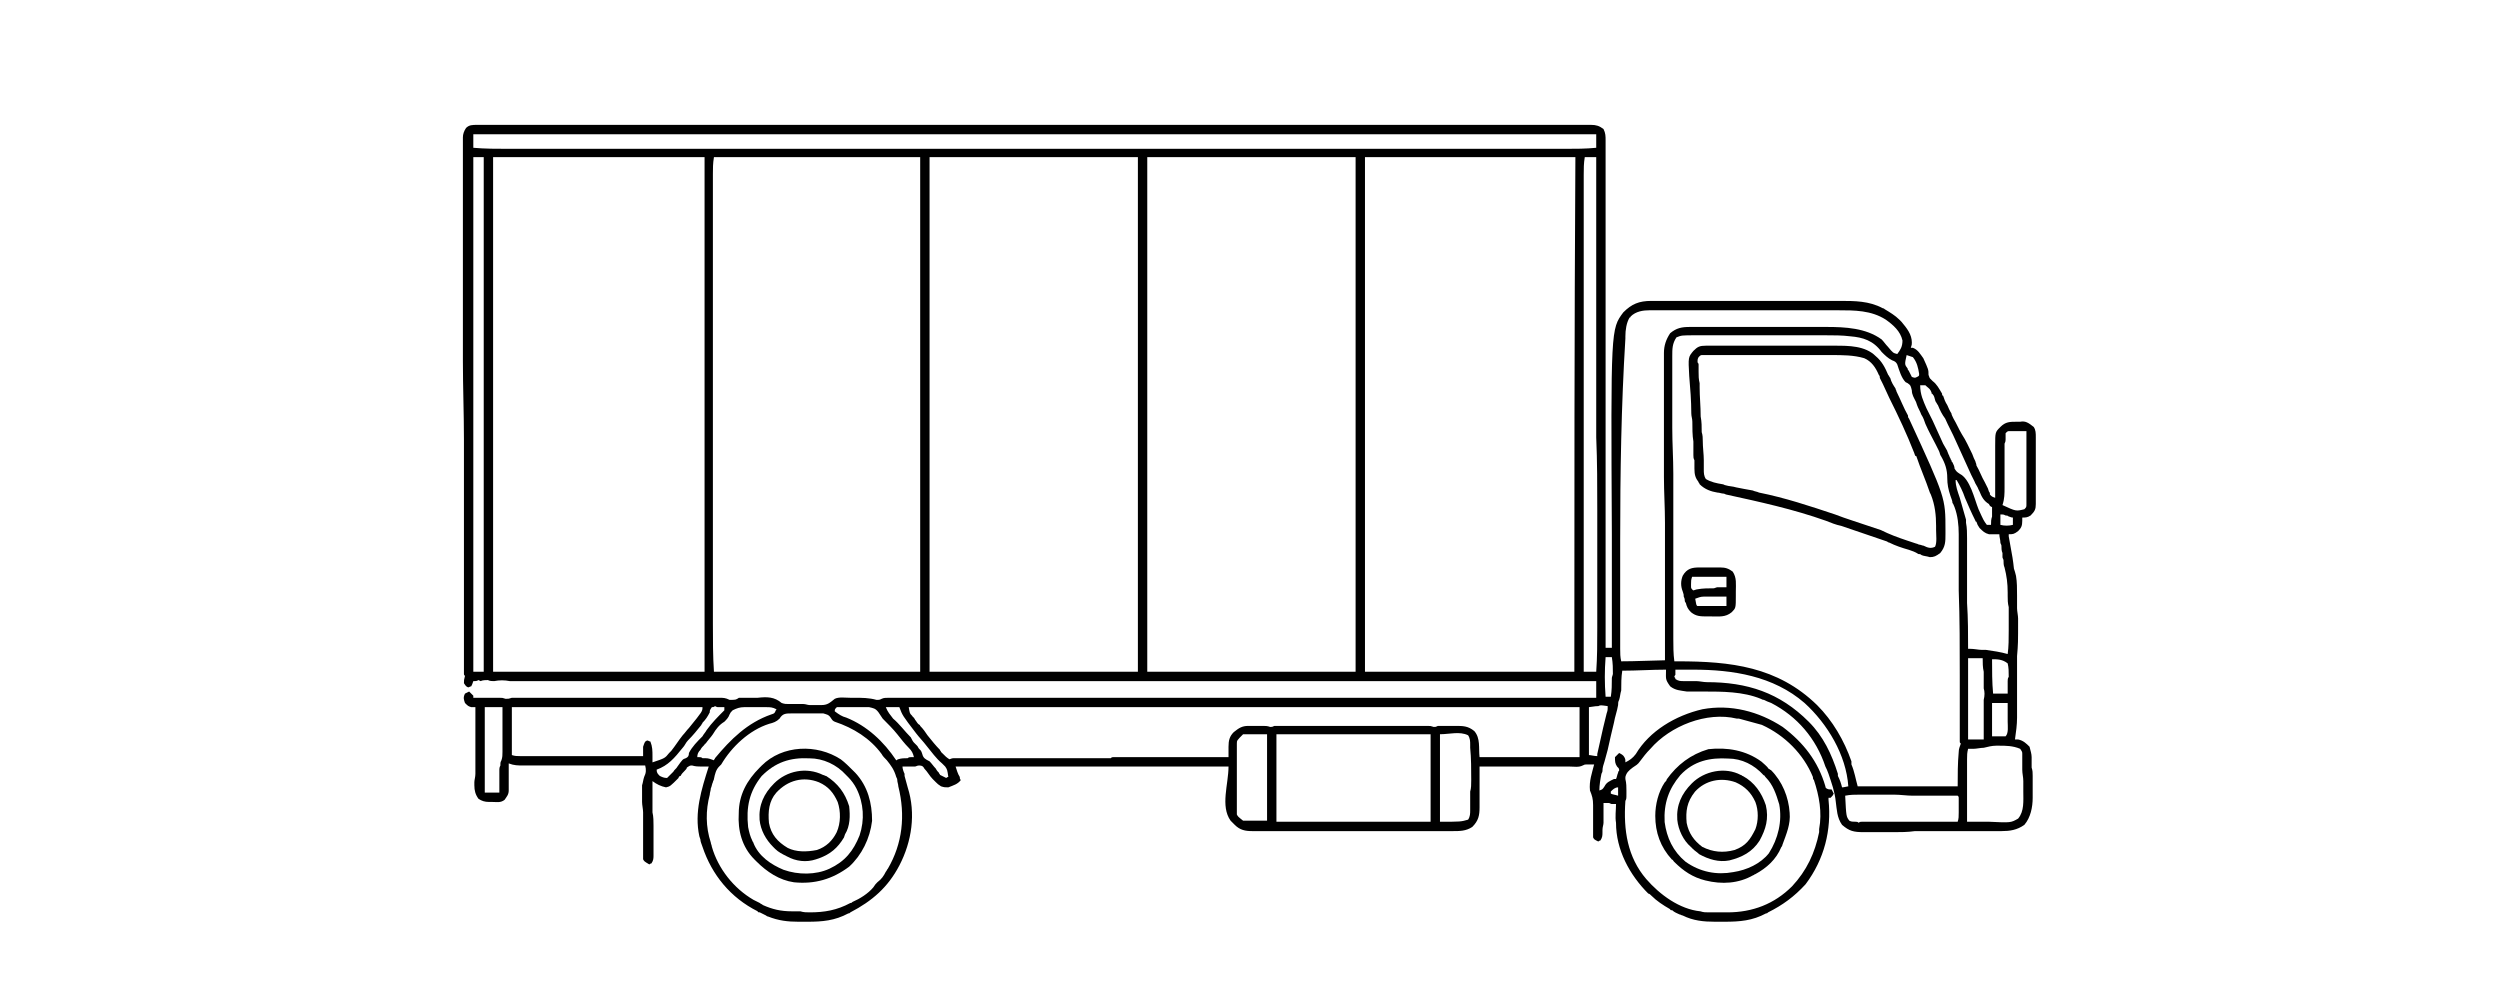
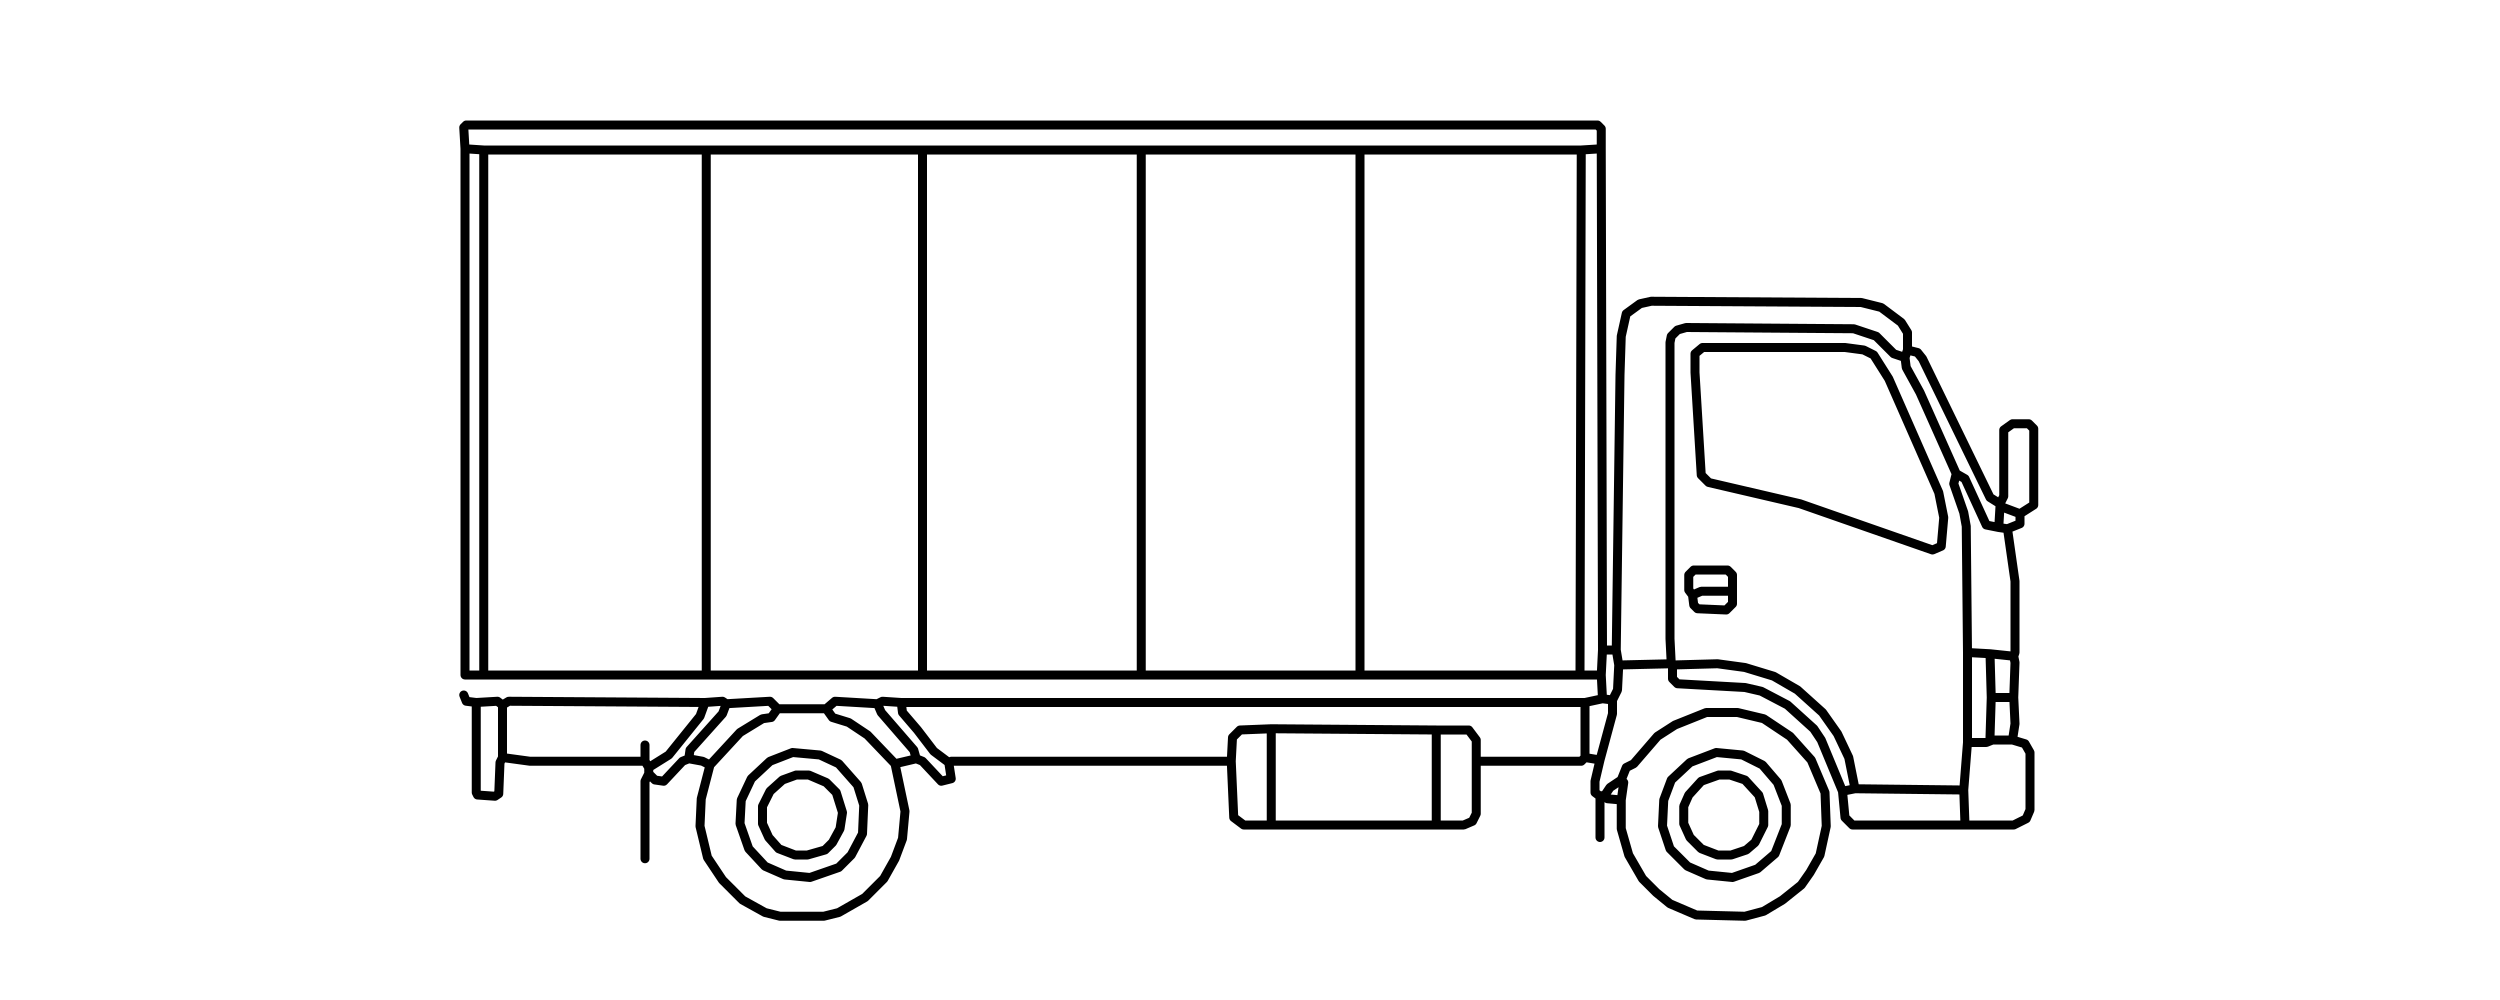
<svg xmlns="http://www.w3.org/2000/svg" viewBox="0 0 200 80">
-   <g fill="#000" stroke="none" fill-rule="evenodd" transform="translate(33.10 6.00) scale(0.083333)">
-     <path d="M0 0 C1 -0 2 -0 2 -0 C5 -0 7 -0 10 -0 C12 -0 14 -0 15 -0 C21 -0 26 -0 31 -0 C36 -0 42 -0 47 -0 C59 -0 70 -0 81 -0 C93 -0 106 -0 118 -0 C151 -0 183 -0 216 -0 C226 -0 237 -0 248 -0 C248 -0 249 -0 250 -0 C253 -0 256 -0 259 -0 C310 -0 362 -0 413 -0 C418 -0 422 -0 426 -0 C426 -0 427 -0 428 -0 C436 -0 444 -0 452 -0 C454 -0 456 -0 457 -0 C510 -0 562 -0 615 -0 C652 -0 690 -0 728 -0 C728 -0 729 -0 730 -0 C747 -0 764 -0 781 -0 C788 -0 795 -0 801 -0 C802 -0 802 -0 804 -0 C828 -0 852 -0 876 -0 C900 -0 925 -0 949 -0 C964 -0 979 -0 994 -0 C1004 -0 1013 -0 1023 -0 C1029 -0 1034 -0 1040 -0 C1044 -0 1049 -0 1054 -0 C1056 -0 1058 -0 1060 -0 C1062 -0 1065 -0 1067 -0 C1068 -0 1069 -0 1069 -0 C1074 -0 1077 1 1081 4 C1083 8 1083 11 1083 15 C1083 16 1083 17 1083 18 C1083 21 1083 23 1083 26 C1083 28 1083 30 1083 32 C1083 38 1083 44 1083 49 C1083 55 1083 61 1083 68 C1083 78 1083 89 1083 99 C1083 110 1083 121 1083 132 C1083 133 1083 134 1083 134 C1083 138 1083 141 1083 145 C1083 169 1083 194 1083 219 C1083 243 1083 267 1083 291 C1083 291 1083 291 1083 293 C1083 300 1083 308 1083 315 C1083 330 1083 346 1083 361 C1083 361 1083 362 1083 363 C1083 409 1083 456 1083 502 C1085 502 1087 502 1089 502 C1089 501 1089 500 1089 499 C1089 475 1089 451 1089 428 C1089 416 1089 404 1089 393 C1088 196 1088 196 1100 180 C1108 172 1115 169 1127 169 C1128 169 1129 169 1130 169 C1132 169 1135 169 1138 169 C1140 169 1142 169 1144 169 C1150 169 1155 169 1161 169 C1164 169 1167 169 1171 169 C1182 169 1192 169 1203 169 C1215 169 1228 169 1240 169 C1250 169 1259 169 1269 169 C1275 169 1280 169 1286 169 C1291 169 1297 169 1302 169 C1304 169 1306 169 1308 169 C1322 169 1336 169 1349 176 C1350 176 1351 177 1351 177 C1356 180 1361 183 1365 187 C1366 188 1366 188 1367 189 C1372 195 1377 201 1377 209 C1377 211 1377 211 1376 214 C1377 214 1377 214 1378 214 C1383 216 1385 220 1388 224 C1393 235 1393 235 1393 240 C1394 243 1394 243 1395 244 C1396 245 1396 245 1397 246 C1401 249 1403 253 1406 258 C1406 259 1406 260 1407 260 C1408 263 1409 266 1411 269 C1412 271 1413 274 1415 277 C1415 278 1416 280 1417 282 C1420 287 1422 292 1425 297 C1429 303 1432 310 1435 316 C1436 319 1437 321 1438 323 C1438 324 1439 325 1439 327 C1442 332 1444 338 1447 343 C1448 345 1449 347 1450 349 C1450 349 1450 349 1451 352 C1452 353 1452 354 1452 355 C1454 357 1454 357 1457 358 C1457 358 1457 358 1457 356 C1457 349 1457 341 1457 334 C1457 330 1457 327 1457 323 C1457 319 1457 316 1457 312 C1457 311 1457 310 1457 308 C1457 295 1457 295 1462 290 C1467 285 1471 285 1478 285 C1478 285 1478 285 1481 285 C1486 284 1489 286 1494 290 C1496 293 1496 296 1496 300 C1496 301 1496 302 1496 302 C1496 305 1496 307 1496 310 C1496 310 1496 310 1496 312 C1496 317 1496 321 1496 325 C1496 330 1496 334 1496 339 C1496 342 1496 346 1496 349 C1496 351 1496 353 1496 354 C1496 357 1496 359 1496 362 C1496 362 1496 362 1496 364 C1496 369 1495 371 1491 375 C1488 377 1486 377 1483 377 C1483 378 1483 378 1483 380 C1483 385 1482 387 1479 390 C1475 393 1474 393 1470 393 C1470 393 1470 393 1470 395 C1474 417 1474 417 1475 426 C1476 429 1476 429 1477 433 C1478 439 1478 445 1478 452 C1478 452 1478 452 1478 456 C1478 458 1478 461 1478 464 C1478 467 1479 471 1479 474 C1479 498 1479 498 1478 510 C1478 517 1478 525 1478 532 C1478 533 1478 533 1478 534 C1478 540 1478 547 1478 553 C1478 556 1478 558 1478 561 C1478 564 1478 566 1478 569 C1478 576 1477 583 1476 590 C1476 590 1476 590 1479 590 C1484 591 1487 594 1490 597 C1491 601 1492 604 1492 607 C1492 608 1492 608 1492 610 C1492 612 1492 613 1492 614 C1492 615 1492 616 1492 617 C1493 620 1493 622 1493 625 C1493 628 1493 632 1493 636 C1493 638 1493 640 1493 643 C1493 644 1493 645 1493 646 C1493 655 1491 665 1485 672 C1478 677 1471 678 1463 678 C1461 678 1460 678 1459 678 C1457 678 1456 678 1455 678 C1453 678 1452 678 1450 678 C1445 678 1441 678 1436 678 C1434 678 1432 678 1431 678 C1423 678 1415 678 1407 678 C1398 678 1389 678 1380 678 C1373 679 1366 679 1360 679 C1355 679 1351 679 1347 679 C1343 679 1339 679 1335 679 C1334 679 1333 679 1331 679 C1321 679 1317 678 1310 672 C1305 665 1305 657 1304 650 C1303 640 1300 632 1297 623 C1296 620 1295 618 1294 616 C1285 589 1267 568 1242 555 C1239 554 1237 553 1235 552 C1234 552 1234 552 1232 551 C1215 544 1195 544 1177 544 C1174 544 1170 544 1167 544 C1165 544 1163 544 1161 544 C1155 543 1150 543 1145 539 C1140 532 1141 532 1141 523 C1127 523 1113 524 1099 524 C1098 530 1098 537 1098 543 C1097 546 1097 549 1096 552 C1095 554 1095 555 1095 557 C1094 563 1092 568 1091 574 C1089 582 1087 591 1085 600 C1084 604 1083 607 1082 611 C1081 614 1080 617 1080 620 C1080 621 1080 621 1079 623 C1078 628 1077 634 1077 639 C1080 638 1080 638 1082 635 C1084 631 1087 630 1091 628 C1091 628 1092 628 1093 628 C1094 626 1094 624 1095 622 C1095 621 1095 621 1096 620 C1096 618 1096 618 1094 616 C1092 613 1092 611 1092 607 C1094 605 1094 605 1096 603 C1098 604 1100 605 1101 607 C1102 609 1102 609 1102 612 C1106 610 1109 608 1112 604 C1125 582 1150 567 1176 561 C1203 556 1230 563 1253 578 C1273 593 1287 611 1294 635 C1294 636 1294 636 1295 637 C1297 638 1297 638 1300 638 C1301 640 1301 640 1302 642 C1301 644 1301 644 1299 646 C1298 646 1298 646 1297 646 C1297 647 1297 647 1297 648 C1300 677 1293 705 1275 729 C1264 741 1253 749 1239 756 C1238 757 1238 757 1237 757 C1224 764 1212 765 1197 765 C1194 765 1191 765 1188 765 C1177 765 1167 764 1157 759 C1156 759 1155 758 1154 758 C1152 757 1149 756 1147 754 C1146 754 1145 754 1145 753 C1138 749 1132 745 1127 740 C1126 739 1125 738 1124 738 C1106 720 1093 696 1093 670 C1092 664 1093 658 1093 652 C1091 652 1090 652 1089 652 C1088 652 1087 651 1086 651 C1084 651 1084 651 1081 651 C1081 652 1081 653 1081 654 C1081 658 1081 661 1081 665 C1081 667 1081 668 1081 670 C1081 672 1080 674 1080 677 C1080 677 1080 678 1080 679 C1080 682 1080 684 1078 687 C1077 687 1076 688 1076 688 C1072 686 1072 686 1071 684 C1071 681 1071 679 1071 676 C1071 674 1071 672 1071 671 C1071 668 1071 665 1071 663 C1071 660 1071 658 1071 655 C1071 655 1071 655 1071 653 C1071 647 1070 644 1068 639 C1067 630 1070 622 1072 614 C1070 614 1069 614 1068 614 C1067 614 1067 614 1065 614 C1063 614 1063 614 1061 615 C1057 617 1053 616 1048 616 C1048 616 1047 616 1046 616 C1043 616 1039 616 1036 616 C1034 616 1032 616 1030 616 C1024 616 1019 616 1013 616 C1007 616 1001 616 996 616 C984 616 973 616 962 616 C962 617 962 617 962 618 C962 624 962 630 962 636 C962 638 962 640 962 642 C962 646 962 649 962 652 C962 653 962 654 962 655 C962 663 961 668 955 674 C949 678 943 678 936 678 C936 678 935 678 934 678 C932 678 929 678 927 678 C925 678 924 678 922 678 C917 678 913 678 908 678 C903 678 898 678 893 678 C885 678 877 678 869 678 C859 678 850 678 841 678 C831 678 820 678 810 678 C808 678 805 678 802 678 C785 678 767 678 750 678 C748 678 746 678 744 678 C737 678 732 677 727 672 C726 671 726 671 725 670 C724 669 724 669 723 668 C713 654 721 633 721 616 C634 616 548 616 459 616 C460 619 461 623 463 626 C463 627 463 628 464 629 C461 633 457 634 452 636 C449 636 448 636 445 635 C442 633 442 633 440 631 C439 630 438 629 437 628 C434 625 432 621 429 618 C428 616 427 615 424 615 C422 615 421 616 420 616 C418 616 416 616 414 616 C412 616 411 616 410 616 C410 616 410 616 408 616 C408 618 409 621 410 623 C410 624 410 624 410 625 C411 629 412 632 413 636 C421 661 417 688 405 711 C394 732 379 745 358 756 C357 757 357 757 356 757 C343 764 331 765 317 765 C314 765 311 765 308 765 C298 765 289 764 279 760 C278 760 277 759 277 759 C275 758 273 757 271 756 C270 756 269 756 269 755 C243 742 225 720 216 693 C215 690 214 688 214 686 C214 686 214 686 213 683 C208 660 215 638 222 616 C221 616 220 616 219 616 C210 616 210 616 206 615 C204 615 204 615 201 617 C201 618 200 619 199 620 C197 622 196 623 195 625 C194 625 193 626 193 627 C185 635 185 635 181 636 C176 635 172 633 168 630 C168 631 168 632 168 633 C168 642 168 651 168 660 C169 664 169 669 169 673 C169 678 169 682 169 687 C169 688 169 690 169 692 C169 694 169 696 169 699 C169 699 169 700 169 701 C169 704 169 706 167 709 C166 709 165 710 165 710 C160 707 160 707 159 705 C159 703 159 700 159 698 C159 697 159 697 159 696 C159 694 159 691 159 689 C159 687 159 685 159 684 C159 680 159 677 159 673 C159 669 159 664 159 660 C159 657 158 653 158 650 C158 648 158 646 158 645 C158 642 158 640 158 638 C158 637 158 637 158 634 C159 631 159 629 160 626 C162 622 162 619 161 615 C160 615 160 615 159 615 C143 615 128 615 112 615 C105 615 97 615 90 615 C83 615 77 615 70 615 C67 615 63 615 60 615 C56 615 52 615 48 615 C47 615 46 615 44 615 C39 615 35 615 30 613 C30 614 30 615 30 616 C30 619 30 622 30 625 C30 627 30 628 30 629 C30 631 30 633 30 635 C30 636 30 638 30 639 C30 643 28 645 26 648 C22 651 19 650 14 650 C13 650 12 650 11 650 C7 650 4 649 1 647 C-2 643 -3 639 -3 634 C-3 633 -3 632 -3 631 C-3 629 -2 626 -2 623 C-2 622 -2 620 -2 618 C-2 613 -2 608 -2 603 C-2 598 -2 593 -2 588 C-2 579 -2 569 -2 559 C-3 559 -4 559 -6 559 C-9 558 -9 558 -12 555 C-13 552 -14 550 -12 546 C-10 545 -10 545 -8 544 C-7 545 -5 547 -4 548 C-4 549 -4 549 -4 550 C-3 550 -3 550 -2 550 C2 550 6 550 9 550 C11 550 12 550 13 550 C15 550 16 550 17 550 C18 550 19 550 21 550 C24 550 24 550 27 551 C30 551 30 551 33 550 C36 550 38 550 41 550 C42 550 43 550 43 550 C46 550 49 550 52 550 C54 550 56 550 58 550 C63 550 69 550 74 550 C79 550 84 550 88 550 C99 550 110 550 120 550 C132 550 143 550 154 550 C163 550 173 550 182 550 C188 550 194 550 200 550 C205 550 210 550 216 550 C218 550 220 550 222 550 C224 550 227 550 230 550 C230 550 231 550 232 550 C236 550 238 550 242 552 C248 552 248 552 251 550 C255 550 260 550 265 550 C266 550 268 550 269 550 C278 549 285 549 292 555 C295 556 296 556 299 556 C300 556 301 556 301 556 C305 556 309 556 313 556 C315 556 317 557 319 557 C321 557 324 557 327 557 C328 557 329 557 330 557 C336 557 338 555 343 551 C347 549 353 550 358 550 C359 550 361 550 362 550 C369 550 376 550 383 552 C386 552 386 552 388 551 C390 550 392 550 395 550 C395 550 395 550 398 550 C399 550 400 550 401 550 C402 550 402 550 405 550 C408 550 411 550 414 550 C418 550 421 550 425 550 C431 550 437 550 443 550 C452 550 462 550 471 550 C486 550 502 550 517 550 C532 550 547 550 563 550 C564 550 565 550 566 550 C570 550 575 550 580 550 C614 550 648 550 682 550 C716 550 749 550 782 550 C783 550 784 550 785 550 C795 550 805 550 816 550 C837 550 857 550 878 550 C879 550 880 550 881 550 C945 550 1010 550 1074 550 C1074 545 1074 540 1074 534 C900 534 900 534 766 534 C764 534 763 534 761 534 C729 534 697 534 664 534 C648 534 632 534 616 534 C613 534 611 534 608 534 C571 534 533 534 496 534 C495 534 494 534 493 534 C480 534 467 534 454 534 C417 534 379 534 341 534 C341 534 341 534 339 534 C322 534 305 534 288 534 C281 534 275 534 268 534 C267 534 267 534 266 534 C242 534 217 534 193 534 C169 534 145 534 121 534 C106 534 91 534 76 534 C66 534 57 534 47 534 C41 534 36 534 31 534 C26 533 21 533 16 534 C14 534 12 534 10 533 C8 533 5 533 3 534 C3 534 3 534 1 533 C-1 534 -1 534 -4 534 C-5 537 -5 537 -6 539 C-7 539 -8 540 -9 540 C-11 539 -11 539 -13 536 C-13 533 -13 533 -12 529 C-13 528 -13 528 -13 527 C-13 524 -13 522 -13 519 C-13 518 -13 517 -13 516 C-13 513 -13 510 -13 507 C-13 505 -13 503 -13 501 C-13 495 -13 489 -13 483 C-13 477 -13 470 -13 464 C-13 449 -13 434 -13 420 C-13 412 -13 405 -13 398 C-13 373 -13 348 -13 323 C-13 322 -13 320 -13 319 C-13 318 -13 317 -13 316 C-13 312 -13 309 -13 305 C-13 304 -13 303 -13 302 C-13 277 -14 252 -14 227 C-14 200 -14 173 -14 147 C-14 144 -14 141 -14 138 C-14 137 -14 136 -14 136 C-14 124 -14 113 -14 101 C-14 89 -14 78 -14 66 C-14 60 -14 53 -14 47 C-14 41 -14 35 -14 30 C-14 28 -14 25 -14 23 C-14 21 -14 18 -14 15 C-14 14 -14 13 -14 12 C-14 9 -13 6 -11 3 C-8 -0 -5 -0 0 0 Z M-4 9 C-4 13 -4 18 -4 22 C7 23 19 23 30 23 C32 23 34 23 36 23 C40 23 45 23 50 23 C56 23 61 23 66 23 C76 23 85 23 95 23 C109 23 123 23 137 23 C160 23 184 23 207 23 C208 23 208 23 209 23 C210 23 211 23 212 23 C233 23 255 23 277 23 C279 23 280 23 281 23 C287 23 293 23 299 23 C316 23 332 23 348 23 C349 23 349 23 351 23 C375 23 398 23 422 23 C423 23 424 23 425 23 C437 23 450 23 462 23 C512 23 562 23 612 23 C624 23 637 23 650 23 C650 23 651 23 652 23 C676 23 700 23 723 23 C724 23 725 23 726 23 C742 23 759 23 775 23 C781 23 787 23 793 23 C794 23 796 23 797 23 C819 23 841 23 863 23 C863 23 864 23 865 23 C865 23 865 23 867 23 C891 23 915 23 939 23 C953 23 967 23 981 23 C990 23 1000 23 1009 23 C1014 23 1019 23 1025 23 C1029 23 1034 23 1039 23 C1041 23 1043 23 1044 23 C1054 23 1064 23 1074 22 C1074 18 1074 14 1074 9 C718 9 362 9 -4 9 Z M-4 31 C-4 194 -4 357 -4 525 C-1 525 2 525 6 525 C6 362 6 199 6 31 C3 31 -1 31 -4 31 Z M15 31 C15 194 15 357 15 525 C82 525 149 525 218 525 C218 362 218 199 218 31 C151 31 84 31 15 31 Z M227 31 C226 37 226 42 226 47 C226 48 226 49 226 50 C226 52 226 55 226 57 C226 59 226 61 226 63 C226 68 226 73 226 78 C226 84 226 89 226 95 C226 106 226 117 226 128 C226 137 226 145 226 154 C226 156 226 157 226 158 C226 161 226 163 226 166 C226 189 226 213 226 236 C226 257 226 278 226 300 C226 324 226 348 226 372 C226 374 226 377 226 379 C226 381 226 382 226 383 C226 392 226 401 226 410 C226 420 226 431 226 442 C226 447 226 453 226 458 C226 464 226 469 226 474 C226 475 226 477 226 479 C226 494 226 510 227 525 C292 525 358 525 425 525 C425 362 425 199 425 31 C359 31 294 31 227 31 Z M434 31 C434 194 434 357 434 525 C500 525 566 525 634 525 C634 362 634 199 634 31 C568 31 502 31 434 31 Z M643 31 C643 194 643 357 643 525 C709 525 775 525 843 525 C843 362 843 199 843 31 C777 31 711 31 643 31 Z M852 31 C852 194 852 357 852 525 C918 525 984 525 1053 525 C1053 362 1053 199 1054 31 C987 31 921 31 852 31 Z M1063 31 C1062 37 1062 42 1062 48 C1062 49 1062 49 1062 50 C1062 53 1062 56 1062 59 C1062 61 1062 63 1062 65 C1062 70 1062 76 1062 81 C1062 87 1062 93 1062 99 C1062 109 1062 120 1062 130 C1062 141 1062 152 1062 162 C1062 163 1062 164 1062 164 C1062 168 1062 171 1062 175 C1062 199 1062 223 1062 247 C1062 271 1062 294 1062 318 C1062 319 1062 319 1062 320 C1062 327 1062 335 1062 342 C1062 357 1062 372 1062 386 C1062 387 1062 388 1062 389 C1062 434 1062 480 1062 525 C1066 525 1070 525 1074 525 C1075 511 1075 497 1075 483 C1075 481 1075 479 1075 477 C1075 471 1075 466 1075 461 C1075 455 1075 449 1075 443 C1075 433 1075 423 1075 413 C1075 399 1075 385 1075 370 C1075 347 1075 323 1074 300 C1074 277 1074 254 1074 232 C1074 231 1074 230 1074 229 C1074 222 1074 215 1074 208 C1074 194 1074 180 1074 165 C1074 164 1074 163 1074 161 C1074 118 1074 74 1074 31 C1070 31 1067 31 1063 31 Z M1107 184 C1107 184 1107 185 1106 185 C1103 190 1102 197 1102 203 C1102 203 1102 203 1102 205 C1098 270 1097 334 1097 399 C1097 409 1097 418 1097 428 C1097 438 1097 449 1097 459 C1097 463 1097 468 1097 472 C1097 477 1097 483 1097 488 C1097 490 1097 491 1097 493 C1097 496 1097 498 1097 501 C1097 502 1097 502 1097 503 C1097 507 1097 511 1098 515 C1105 515 1105 515 1140 514 C1140 512 1140 512 1140 503 C1140 468 1140 433 1140 398 C1140 394 1140 389 1140 385 C1140 384 1140 383 1140 382 C1140 367 1139 353 1139 338 C1139 323 1139 308 1139 293 C1139 284 1139 274 1139 265 C1139 259 1139 252 1139 246 C1139 242 1139 239 1139 235 C1139 231 1139 227 1139 223 C1139 222 1139 221 1139 219 C1139 212 1141 206 1145 200 C1151 195 1156 194 1164 194 C1165 194 1167 194 1168 194 C1169 194 1171 194 1172 194 C1174 194 1175 194 1176 194 C1180 194 1184 194 1188 194 C1191 194 1193 194 1196 194 C1205 194 1213 194 1222 194 C1230 194 1238 194 1246 194 C1253 194 1260 194 1267 194 C1271 194 1275 194 1279 194 C1283 194 1287 194 1291 194 C1292 194 1294 194 1295 194 C1313 194 1333 195 1348 206 C1350 208 1352 211 1354 213 C1359 219 1359 219 1363 220 C1366 216 1368 213 1368 207 C1366 198 1359 192 1352 187 C1338 178 1322 178 1306 178 C1304 178 1302 178 1300 178 C1294 178 1289 178 1283 178 C1279 178 1274 178 1269 178 C1259 178 1248 178 1237 178 C1226 178 1215 178 1204 178 C1194 178 1184 178 1175 178 C1169 178 1163 178 1158 178 C1152 178 1147 178 1142 178 C1140 178 1138 178 1136 178 C1133 178 1130 178 1128 178 C1127 178 1126 178 1125 178 C1119 178 1112 179 1107 184 Z M1151 204 C1147 210 1147 215 1147 222 C1147 223 1147 224 1147 225 C1147 229 1147 232 1147 235 C1147 239 1147 242 1147 246 C1147 253 1147 260 1147 267 C1147 275 1147 283 1147 291 C1147 306 1148 320 1148 335 C1148 349 1148 363 1148 377 C1148 378 1148 378 1148 379 C1148 381 1148 383 1148 385 C1148 385 1148 386 1148 387 C1148 388 1148 389 1148 390 C1148 403 1148 417 1148 430 C1148 435 1148 440 1148 444 C1148 452 1148 460 1148 468 C1148 471 1148 475 1148 478 C1148 482 1148 486 1148 490 C1148 491 1148 492 1148 493 C1148 500 1148 508 1149 515 C1150 515 1151 515 1152 515 C1203 515 1248 520 1286 557 C1301 572 1312 591 1319 611 C1319 612 1319 613 1319 614 C1322 621 1323 628 1325 635 C1357 635 1388 635 1421 635 C1421 624 1421 613 1422 602 C1422 599 1423 597 1424 594 C1423 593 1423 593 1423 592 C1423 590 1423 588 1423 586 C1423 585 1423 585 1423 584 C1423 582 1423 581 1423 579 C1423 577 1423 575 1423 572 C1423 569 1423 565 1423 562 C1423 552 1423 542 1423 532 C1423 531 1423 530 1423 529 C1423 502 1423 474 1422 447 C1422 442 1422 437 1422 432 C1422 426 1422 420 1422 413 C1422 411 1422 408 1422 406 C1422 403 1422 399 1422 396 C1422 395 1422 394 1422 393 C1422 384 1421 375 1418 367 C1417 365 1417 364 1416 363 C1416 361 1415 359 1414 356 C1412 350 1411 345 1411 339 C1411 331 1409 325 1405 318 C1404 317 1404 315 1403 313 C1402 311 1401 309 1400 307 C1397 301 1393 294 1390 287 C1389 284 1388 281 1386 278 C1385 275 1383 272 1382 269 C1382 269 1382 269 1381 266 C1379 262 1377 259 1377 255 C1376 251 1376 250 1373 248 C1373 248 1373 248 1371 247 C1367 243 1365 236 1363 230 C1362 228 1361 227 1358 226 C1354 224 1351 221 1348 218 C1340 207 1330 204 1318 203 C1310 202 1302 202 1294 202 C1292 202 1291 202 1289 202 C1285 202 1281 202 1277 202 C1275 202 1272 202 1270 202 C1261 202 1253 202 1244 202 C1236 202 1228 202 1220 202 C1213 202 1206 202 1199 202 C1195 202 1190 202 1186 202 C1182 202 1178 202 1174 202 C1173 202 1172 202 1170 202 C1156 202 1156 202 1151 204 Z M1372 221 C1370 230 1370 230 1373 234 C1373 235 1373 235 1374 236 C1376 240 1376 240 1377 242 C1380 243 1380 243 1382 242 C1384 241 1384 241 1384 239 C1383 233 1382 228 1378 223 C1375 222 1375 222 1372 221 Z M1385 250 C1385 259 1388 265 1391 272 C1392 274 1393 276 1394 278 C1395 280 1396 282 1397 284 C1400 291 1404 299 1407 306 C1408 308 1410 311 1411 313 C1411 314 1412 315 1412 316 C1413 317 1413 319 1414 320 C1414 321 1415 322 1415 322 C1415 323 1415 323 1416 324 C1417 326 1418 328 1418 330 C1420 333 1420 333 1423 335 C1433 340 1437 359 1441 369 C1446 380 1446 380 1449 384 C1450 384 1451 384 1453 384 C1453 381 1453 379 1454 376 C1454 375 1454 374 1454 374 C1454 371 1454 369 1454 367 C1452 366 1452 366 1451 364 C1446 361 1444 357 1442 352 C1442 352 1442 352 1441 350 C1440 347 1438 345 1437 342 C1436 340 1435 338 1434 336 C1429 325 1424 314 1419 303 C1416 296 1412 289 1409 282 C1406 278 1404 274 1402 269 C1401 268 1401 267 1400 266 C1399 264 1399 262 1398 260 C1397 259 1397 258 1396 258 C1396 257 1396 257 1395 255 C1394 253 1392 252 1390 250 C1387 250 1387 250 1385 250 Z M1467 296 C1467 299 1467 299 1467 302 C1467 303 1467 304 1466 306 C1466 306 1466 307 1466 308 C1466 310 1466 312 1466 314 C1466 318 1466 322 1466 327 C1466 332 1466 337 1466 342 C1466 344 1466 346 1466 348 C1466 354 1466 359 1464 365 C1477 371 1477 371 1485 369 C1487 367 1487 367 1487 364 C1487 363 1487 362 1487 360 C1487 360 1487 360 1487 358 C1487 356 1487 353 1487 351 C1487 349 1487 348 1487 346 C1487 342 1487 337 1487 333 C1487 329 1487 324 1487 320 C1487 311 1487 303 1487 294 C1484 294 1481 294 1478 294 C1477 294 1476 294 1475 294 C1475 294 1475 294 1473 294 C1472 294 1471 294 1471 294 C1469 294 1469 294 1467 296 Z M1419 341 C1419 347 1421 352 1423 358 C1425 365 1427 372 1429 379 C1429 380 1429 381 1429 382 C1430 387 1430 392 1430 397 C1430 398 1430 399 1430 400 C1430 404 1430 408 1430 412 C1430 414 1430 417 1430 419 C1430 426 1430 432 1430 438 C1430 445 1430 452 1430 459 C1431 474 1431 489 1431 503 C1432 503 1432 503 1433 503 C1437 503 1441 504 1444 504 C1445 504 1447 504 1448 504 C1455 505 1462 506 1469 508 C1470 501 1470 493 1470 485 C1470 484 1470 483 1470 481 C1470 479 1470 476 1470 473 C1470 470 1470 466 1470 463 C1469 459 1469 456 1469 452 C1469 451 1469 450 1469 449 C1469 440 1468 433 1466 425 C1465 423 1465 420 1465 418 C1465 417 1464 416 1464 415 C1464 413 1464 412 1464 411 C1463 409 1463 406 1463 404 C1463 403 1462 402 1462 401 C1462 398 1461 396 1461 393 C1460 393 1459 393 1458 393 C1457 393 1456 393 1455 393 C1454 393 1452 393 1451 393 C1447 392 1445 390 1442 387 C1440 384 1440 384 1439 381 C1438 381 1438 380 1438 380 C1434 372 1431 365 1428 358 C1426 352 1423 346 1420 341 C1419 341 1419 341 1419 341 Z M1462 374 C1462 377 1462 381 1462 384 C1466 385 1470 385 1474 384 C1474 382 1474 380 1474 377 C1472 377 1471 376 1470 376 C1469 375 1468 375 1467 375 C1465 374 1465 374 1462 374 Z M1083 511 C1082 524 1082 536 1083 549 C1084 549 1086 549 1088 549 C1089 543 1089 537 1089 531 C1089 530 1090 528 1090 527 C1090 522 1090 517 1089 511 C1087 511 1085 511 1083 511 Z M1431 512 C1431 538 1431 564 1431 590 C1436 590 1441 590 1446 590 C1446 589 1446 588 1446 587 C1446 583 1446 579 1446 575 C1446 573 1446 572 1446 570 C1446 567 1446 565 1446 562 C1446 562 1446 561 1446 560 C1446 557 1446 555 1446 552 C1447 548 1447 544 1446 541 C1446 540 1446 539 1446 538 C1446 535 1446 533 1446 530 C1446 529 1446 527 1446 525 C1445 521 1445 516 1445 512 C1440 512 1436 512 1431 512 Z M1454 513 C1454 524 1454 535 1455 546 C1459 546 1464 546 1469 546 C1469 542 1469 538 1469 534 C1469 533 1469 531 1470 530 C1470 525 1470 521 1469 517 C1464 513 1459 513 1454 513 Z M1150 523 C1150 525 1150 526 1150 528 C1150 528 1149 529 1149 530 C1150 531 1150 531 1150 532 C1153 534 1155 534 1158 534 C1159 534 1160 534 1161 534 C1162 534 1163 534 1164 534 C1166 534 1168 534 1170 534 C1173 534 1177 535 1180 535 C1219 535 1250 545 1278 573 C1292 587 1300 604 1306 623 C1306 623 1306 623 1306 625 C1308 629 1309 632 1310 636 C1311 636 1311 636 1316 635 C1314 605 1296 575 1274 555 C1244 529 1205 523 1167 523 C1165 523 1164 523 1162 523 C1158 523 1154 523 1150 523 Z M1454 555 C1454 566 1454 576 1454 587 C1458 587 1462 587 1467 587 C1470 584 1469 577 1469 573 C1469 571 1469 569 1469 567 C1469 566 1469 564 1469 563 C1469 561 1469 558 1469 555 C1464 555 1459 555 1454 555 Z M1076 558 C1074 558 1074 558 1067 559 C1067 574 1067 589 1067 605 C1069 605 1072 606 1075 606 C1075 605 1075 605 1075 604 C1081 577 1081 577 1084 565 C1085 562 1085 562 1085 558 C1078 557 1078 557 1076 558 Z M7 559 C7 586 7 613 7 641 C11 641 16 641 21 641 C21 639 21 637 21 635 C21 633 21 631 21 629 C21 628 21 626 21 625 C21 623 21 621 21 619 C21 618 21 617 22 615 C22 612 22 612 23 610 C24 607 24 605 24 602 C24 601 24 600 24 599 C24 598 24 597 24 596 C24 596 24 596 24 593 C24 590 24 586 24 583 C24 581 24 578 24 576 C24 570 24 565 24 559 C18 559 13 559 7 559 Z M33 559 C33 574 33 589 33 605 C36 606 38 606 41 606 C42 606 43 606 44 606 C45 606 46 606 47 606 C49 606 50 606 51 606 C54 606 58 606 61 606 C64 606 68 606 71 606 C78 606 84 606 91 606 C98 606 106 606 113 606 C128 606 144 606 159 606 C159 605 159 604 159 604 C159 603 159 601 159 600 C159 599 159 598 159 597 C160 594 160 594 161 592 C162 592 162 591 163 591 C164 591 165 592 166 592 C168 597 168 601 168 606 C168 607 168 608 168 609 C168 610 168 611 168 612 C180 608 180 608 184 603 C184 603 184 603 186 601 C190 596 193 591 197 586 C199 584 201 581 203 579 C216 563 216 563 216 559 C155 559 95 559 33 559 Z M225 559 C223 562 223 562 223 564 C221 568 219 571 216 574 C216 575 215 575 215 576 C211 581 207 586 202 591 C200 593 199 596 197 598 C189 608 183 615 172 619 C172 622 173 623 175 625 C177 626 179 627 182 627 C184 625 184 625 187 622 C187 622 188 621 188 621 C189 619 191 618 192 616 C197 609 197 609 200 608 C202 607 203 606 203 603 C206 597 211 592 216 587 C217 585 219 583 220 581 C225 574 231 568 237 562 C237 561 237 560 237 559 C235 559 233 559 231 559 C230 559 230 559 228 558 C227 559 226 559 225 559 Z M245 562 C243 564 243 564 242 566 C241 569 239 571 237 573 C232 576 229 580 226 585 C224 588 221 591 219 594 C218 594 218 595 218 595 C216 597 215 598 214 600 C212 602 211 604 211 607 C212 607 212 607 213 607 C214 607 215 607 216 608 C217 608 218 608 219 608 C222 608 224 609 227 610 C227 609 228 609 228 608 C243 590 259 574 282 566 C285 565 285 565 286 563 C286 562 287 562 287 561 C283 559 281 559 277 559 C276 559 276 559 274 559 C273 559 271 559 270 559 C268 559 265 559 263 559 C261 559 260 559 259 559 C258 559 257 559 256 559 C252 559 249 560 245 562 Z M345 559 C343 561 343 561 343 563 C347 566 350 568 354 569 C374 577 390 592 402 610 C403 610 403 609 404 609 C407 608 410 608 413 608 C414 607 415 607 416 607 C417 607 418 607 419 607 C418 603 417 601 414 598 C410 594 407 590 403 585 C399 580 394 575 389 570 C387 567 387 567 385 564 C382 560 380 560 376 559 C370 559 364 559 358 559 C357 559 356 559 354 559 C353 559 352 559 351 559 C350 559 349 559 347 559 C347 559 346 559 345 559 Z M392 559 C394 564 396 566 399 570 C405 575 410 582 416 588 C417 590 418 592 419 593 C420 594 421 595 422 596 C423 597 423 598 424 599 C426 601 426 601 427 604 C428 608 430 609 434 611 C436 613 438 616 440 618 C441 620 442 621 443 622 C443 623 444 623 444 624 C446 625 448 626 450 627 C450 627 451 626 452 626 C451 619 451 619 449 616 C448 615 447 614 446 613 C440 608 436 602 431 596 C428 592 424 588 421 584 C408 567 408 567 405 559 C401 559 396 559 392 559 Z M414 559 C415 565 415 565 417 567 C418 568 418 569 419 569 C419 570 420 570 420 571 C421 572 422 574 423 575 C424 576 425 576 425 577 C428 580 430 583 432 586 C436 591 440 596 444 600 C444 601 445 601 445 602 C450 607 450 607 453 609 C454 609 455 608 457 608 C458 608 460 608 461 608 C462 608 462 608 464 608 C465 608 465 608 467 608 C468 608 469 608 471 608 C474 608 478 608 482 608 C484 608 487 608 489 608 C495 608 501 608 506 608 C514 608 522 608 530 608 C544 608 557 608 570 608 C583 608 595 608 608 608 C609 607 609 607 611 607 C615 607 619 607 622 607 C655 607 688 607 721 607 C721 606 721 605 721 604 C721 602 721 601 721 599 C721 598 721 597 721 597 C721 591 722 587 726 583 C731 579 734 577 740 577 C741 577 742 577 744 577 C745 577 746 577 747 577 C748 577 749 577 750 577 C758 577 758 577 761 578 C763 578 763 578 765 577 C767 577 769 577 771 577 C772 577 773 577 775 577 C776 577 777 577 779 577 C780 577 782 577 783 577 C787 577 791 577 795 577 C799 577 804 577 808 577 C815 577 822 577 829 577 C837 577 845 577 853 577 C860 577 867 577 874 577 C878 577 882 577 887 577 C890 577 894 577 898 577 C900 577 901 577 903 577 C905 577 907 577 909 577 C909 577 909 577 912 577 C915 577 915 577 918 578 C920 578 920 578 922 577 C926 577 931 577 935 577 C936 577 937 577 939 577 C946 577 951 577 957 582 C963 589 961 598 962 607 C994 607 1025 607 1058 607 C1058 591 1058 575 1058 559 C845 559 633 559 414 559 Z M290 570 C287 573 284 574 280 575 C261 581 244 597 234 614 C233 615 233 615 232 616 C229 619 228 623 227 628 C227 629 226 630 226 631 C225 633 225 635 224 637 C224 639 223 641 223 643 C219 658 219 674 224 689 C224 690 225 692 225 693 C231 714 246 733 265 744 C267 745 269 746 271 747 C272 748 273 748 274 749 C283 753 291 755 302 755 C303 755 304 755 305 755 C307 755 308 755 310 755 C313 756 316 756 319 756 C333 756 345 754 358 747 C359 747 359 747 360 746 C367 743 375 738 380 732 C382 729 382 729 384 727 C388 724 390 721 392 717 C393 716 393 715 394 714 C408 690 411 663 404 635 C404 633 403 631 403 629 C403 628 403 628 402 626 C400 619 397 615 393 610 C391 608 389 606 388 604 C377 589 361 579 343 573 C341 572 341 572 339 569 C337 566 335 566 332 565 C330 565 328 565 327 565 C326 565 325 565 324 565 C322 565 320 565 318 565 C315 565 312 565 310 565 C308 565 306 565 304 565 C303 565 302 565 302 565 C296 565 293 565 290 570 Z M1126 599 C1122 603 1119 607 1116 611 C1114 614 1112 615 1109 617 C1105 620 1103 622 1102 626 C1102 627 1102 628 1102 628 C1103 632 1103 636 1103 639 C1103 640 1103 641 1103 642 C1103 647 1103 647 1102 649 C1100 677 1104 703 1122 724 C1135 739 1154 753 1174 755 C1177 756 1179 756 1182 756 C1183 756 1184 756 1185 756 C1187 756 1189 756 1191 756 C1194 756 1197 756 1200 756 C1224 756 1245 748 1262 731 C1276 716 1284 699 1288 679 C1288 678 1288 677 1288 676 C1291 660 1288 644 1283 629 C1282 628 1282 627 1282 626 C1273 604 1255 586 1233 576 C1226 574 1218 572 1211 570 C1210 570 1210 570 1209 570 C1180 563 1145 577 1126 599 Z M735 585 C729 591 729 591 729 594 C729 595 729 596 729 597 C729 598 729 599 729 600 C729 601 729 602 729 603 C729 606 729 609 729 613 C729 614 729 616 729 618 C729 625 729 631 729 638 C729 640 729 642 729 644 C729 648 729 651 729 654 C729 655 729 656 729 657 C729 658 729 659 729 660 C729 660 729 661 729 662 C730 664 730 664 735 668 C742 668 750 668 758 668 C758 641 758 613 758 585 C750 585 743 585 735 585 Z M767 585 C767 613 767 641 767 669 C816 669 865 669 915 669 C915 641 915 614 915 585 C866 585 817 585 767 585 Z M924 585 C924 613 924 641 924 669 C944 669 944 669 951 667 C953 664 953 661 953 658 C953 657 953 656 953 655 C953 654 953 652 953 651 C953 650 953 649 953 648 C953 645 953 643 953 640 C954 637 954 633 954 629 C954 619 954 608 953 598 C953 597 953 596 953 595 C953 592 953 589 951 586 C943 582 933 585 924 585 Z M1446 598 C1443 598 1439 599 1436 599 C1434 599 1434 599 1431 599 C1430 603 1430 605 1430 609 C1430 609 1430 610 1430 611 C1430 613 1430 615 1430 617 C1430 619 1430 620 1430 622 C1430 626 1430 629 1430 633 C1430 637 1430 641 1430 645 C1430 653 1430 661 1430 669 C1435 669 1441 669 1446 669 C1448 669 1450 669 1451 669 C1472 670 1472 670 1479 666 C1485 659 1484 649 1484 640 C1484 639 1484 638 1484 636 C1484 634 1484 632 1484 630 C1484 626 1483 623 1483 619 C1483 617 1483 615 1483 613 C1483 612 1483 611 1483 610 C1483 609 1483 609 1483 607 C1483 606 1483 605 1483 604 C1483 602 1483 602 1481 599 C1474 596 1467 596 1461 596 C1460 596 1459 596 1458 596 C1454 596 1450 597 1446 598 Z M1088 640 C1088 641 1088 641 1088 642 C1090 643 1092 643 1095 644 C1095 641 1095 639 1095 636 C1092 636 1090 638 1088 640 Z M1313 644 C1314 664 1314 664 1317 668 C1319 669 1320 669 1323 669 C1324 669 1325 669 1326 670 C1327 669 1328 669 1329 669 C1330 669 1331 669 1332 669 C1335 669 1338 669 1341 669 C1344 669 1346 669 1348 669 C1354 669 1360 669 1366 669 C1372 669 1379 669 1385 669 C1397 669 1409 669 1421 669 C1422 666 1422 664 1422 660 C1422 660 1422 659 1422 658 C1422 657 1422 656 1422 655 C1422 654 1422 653 1422 652 C1422 651 1422 650 1422 649 C1422 649 1422 649 1422 647 C1422 645 1422 645 1421 644 C1418 644 1415 644 1412 644 C1411 644 1410 644 1409 644 C1405 644 1402 644 1399 644 C1397 644 1394 644 1392 644 C1387 644 1383 644 1378 644 C1372 644 1366 643 1360 643 C1355 643 1351 643 1346 643 C1344 643 1341 643 1339 643 C1336 643 1333 643 1330 643 C1329 643 1328 643 1327 643 C1322 643 1318 643 1313 644 Z " transform="translate(61.17931,47.8712)" />
-     <path d="M0 0 C1 -0 1 -0 4 -0 C4 -0 4 -0 7 -0 C9 -0 10 -0 11 -0 C15 -0 19 -0 23 -0 C25 -0 27 -0 29 -0 C38 -0 46 -0 54 -0 C61 -0 69 -0 76 -0 C83 -0 89 -0 96 -0 C99 -0 103 -0 107 -0 C111 -0 114 -0 118 -0 C120 -0 122 -0 124 -0 C137 -0 153 0 163 10 C169 15 172 21 175 28 C176 29 176 30 177 31 C178 35 180 38 182 41 C182 42 183 43 183 44 C187 52 190 60 194 67 C194 68 194 69 195 70 C230 146 230 146 230 177 C230 178 230 179 230 181 C230 188 230 193 225 199 C221 202 219 203 215 203 C212 202 209 202 207 201 C206 200 205 200 204 200 C201 198 198 197 195 196 C188 194 182 192 176 189 C176 189 175 189 174 188 C159 183 145 178 130 173 C125 172 120 170 115 168 C84 157 52 150 20 143 C19 143 18 142 17 142 C15 142 13 141 11 141 C5 140 -1 138 -6 133 C-6 132 -7 132 -7 131 C-10 127 -11 124 -11 118 C-11 118 -11 117 -11 116 C-11 114 -11 112 -11 110 C-12 108 -12 107 -12 105 C-12 101 -12 97 -12 92 C-13 86 -13 79 -13 73 C-13 70 -14 68 -14 65 C-14 53 -15 41 -16 29 C-17 11 -17 11 -12 5 C-8 1 -6 0 0 0 Z M-7 11 C-8 13 -8 13 -8 16 C-7 17 -7 18 -7 18 C-7 20 -7 21 -7 22 C-7 23 -7 24 -7 25 C-7 29 -7 32 -6 36 C-6 37 -6 39 -6 40 C-6 49 -5 58 -5 68 C-4 73 -4 78 -4 83 C-3 86 -3 89 -3 91 C-3 98 -2 104 -2 110 C-2 111 -2 112 -2 113 C-2 115 -2 117 -2 119 C-2 122 -2 125 0 128 C5 131 10 132 16 133 C17 133 18 134 19 134 C22 135 26 135 29 136 C34 137 39 138 45 139 C47 140 49 140 51 141 C76 146 100 154 124 162 C129 164 135 166 141 168 C150 171 159 174 168 177 C176 181 184 184 193 187 C196 188 199 189 202 190 C203 190 204 191 205 191 C206 191 208 192 209 192 C213 194 216 195 220 193 C222 189 221 182 221 177 C221 176 221 175 221 173 C221 163 220 153 216 143 C216 143 216 143 215 141 C211 129 206 118 202 106 C201 106 201 106 200 103 C193 85 185 68 176 50 C174 46 172 41 170 37 C169 35 168 33 167 31 C167 30 167 29 166 28 C163 21 159 15 152 12 C142 9 131 9 120 9 C119 9 117 9 116 9 C112 9 109 9 105 9 C101 9 97 9 93 9 C87 9 80 9 74 9 C66 9 59 9 51 9 C45 9 38 9 32 9 C28 9 24 9 20 9 C17 9 13 9 9 9 C7 9 5 9 4 9 C2 9 1 9 0 9 C-1 9 -1 9 -3 9 C-5 9 -5 9 -7 11 Z " transform="translate(1240.455,259.8663)" />
-     <path d="M0 0 C1 -0 1 -0 2 -0 C4 -0 5 -0 7 -0 C9 -0 11 -0 14 -0 C15 -0 17 -0 18 -0 C18 -0 18 -0 20 -0 C25 -0 28 1 32 4 C36 10 35 16 35 23 C35 24 35 24 35 27 C35 39 35 39 31 43 C25 48 19 47 11 47 C10 47 9 47 8 47 C1 47 -3 47 -8 43 C-11 40 -12 38 -13 34 C-13 34 -14 33 -14 32 C-14 31 -14 30 -15 28 C-15 26 -15 26 -16 23 C-18 18 -18 13 -16 8 C-12 1 -7 0 0 0 Z M-7 9 C-8 12 -8 13 -8 16 C-8 17 -8 17 -8 18 C-8 20 -8 20 -6 22 C-5 22 -3 21 -2 21 C3 20 9 20 14 20 C14 20 14 20 17 19 C20 19 23 19 26 19 C26 16 26 13 26 9 C21 9 16 9 12 9 C10 9 9 9 7 9 C5 9 2 9 0 9 C-0 9 -0 9 -2 9 C-4 9 -5 9 -7 9 Z M-4 30 C-3 36 -3 36 -2 37 C-0 37 2 37 4 37 C5 37 5 37 8 37 C9 37 11 37 12 37 C13 37 15 37 16 37 C19 37 22 37 26 37 C26 34 26 31 26 28 C22 28 18 28 14 28 C13 28 13 28 10 28 C9 28 8 28 7 28 C6 28 5 28 4 28 C1 28 -1 29 -4 30 Z " transform="translate(1234.203,472.7617)" />
-     <path d="M0 0 C4 3 8 7 12 11 C12 11 12 11 14 13 C26 26 30 42 30 59 C28 76 20 92 8 103 C-8 115 -25 120 -45 118 C-59 116 -71 108 -81 98 C-82 97 -82 97 -83 96 C-95 84 -99 68 -98 52 C-98 34 -90 20 -78 8 C-77 7 -77 7 -76 6 C-56 -14 -23 -15 0 0 Z M-76 16 C-88 31 -91 46 -89 65 C-88 70 -87 74 -85 78 C-85 79 -84 79 -84 80 C-79 93 -67 101 -55 106 C-41 111 -24 111 -11 105 C4 98 12 88 18 73 C23 58 22 42 15 28 C13 24 10 20 7 17 C6 16 6 16 5 15 C-4 5 -17 -1 -30 -1 C-49 -2 -63 3 -76 16 Z " transform="translate(410,657)" />
-     <path d="M0 0 C2 2 5 4 7 7 C8 7 8 8 9 8 C20 19 26 34 27 49 C28 60 24 69 20 80 C20 81 19 82 19 82 C14 94 5 102 -6 108 C-7 108 -7 109 -8 109 C-22 117 -38 118 -54 114 C-66 111 -75 105 -84 96 C-85 95 -85 94 -86 94 C-97 82 -102 68 -102 52 C-102 41 -99 29 -93 20 C-92 19 -91 18 -91 17 C-81 3 -68 -7 -51 -12 C-33 -14 -15 -11 0 0 Z M-78 13 C-89 26 -94 40 -93 58 C-91 73 -85 86 -73 96 C-59 106 -43 109 -27 106 C-14 104 -1 98 7 88 C16 74 20 57 17 41 C14 31 11 22 4 15 C3 14 3 13 2 13 C-7 3 -19 -3 -32 -3 C-49 -4 -65 -1 -78 13 Z " transform="translate(1293.867,659.2109)" />
-     <path d="M0 0 C1 0 2 1 3 1 C14 8 21 17 25 30 C26 39 26 49 21 57 C21 57 21 57 20 60 C14 70 7 76 -4 80 C-4 80 -4 80 -7 81 C-16 84 -26 83 -35 78 C-39 76 -43 74 -46 71 C-46 71 -46 71 -48 69 C-55 62 -60 53 -61 43 C-62 29 -57 18 -47 8 C-35 -4 -16 -8 0 0 Z M-45 17 C-52 25 -53 35 -52 46 C-50 57 -44 64 -34 70 C-26 74 -16 74 -6 72 C3 69 9 63 13 55 C17 46 17 35 14 26 C10 17 5 11 -4 7 C-19 1 -34 5 -45 17 Z " transform="translate(393,672)" />
-     <path d="M0 0 C1 0 1 1 2 1 C13 7 20 17 24 29 C27 42 24 52 18 63 C11 74 1 79 -11 82 C-21 84 -31 81 -40 76 C-42 74 -44 73 -46 71 C-47 70 -47 70 -48 69 C-55 63 -60 53 -61 43 C-62 29 -57 18 -47 8 C-35 -4 -15 -8 0 0 Z M-44 16 C-52 26 -53 35 -52 46 C-50 56 -45 63 -37 69 C-27 74 -17 75 -6 72 C5 68 9 62 14 52 C17 44 17 34 14 26 C10 17 4 11 -5 7 C-19 2 -34 5 -44 16 Z " transform="translate(1274,672)" />
-   </g>
+   <path fill="none" stroke="#000" stroke-width="0.72" stroke-linecap="round" stroke-linejoin="round" d="M37.2 11.9l-0.1-1.7l0.2-0.2l90.5 0l0.3 0.3l0 1.6M37.2 11.9l1.5 0.1M37.2 11.9l0 42.1M128.1 11.9l-1.6 0.1M128.1 11.9l0.1 40.1M38.7 12l17.8 0M38.7 12l0 42M56.5 12l17.3 0M56.5 12l0 42M73.8 12l17.5 0M73.8 12l0 42M91.3 12l17.5 0M91.3 12l0 42M108.8 12l17.7 0M108.8 12l0 42M126.5 12l-0.1 42M152.6 28l0-1.4l-0.5-0.8l-1.6-1.2l-1.6-0.4l-16.8-0.1l-0.9 0.2l-1.1 0.8l-0.4 1.8l-0.1 3.1l-0.3 22M152.6 28l-0.2 0.6M152.6 28l0.8 0.2l0.4 0.5l5.4 11.1l0.8 0.5M152.4 28.6l-0.9-0.3l-1.4-1.4l-1.8-0.6l-13.4-0.1l-0.7 0.2l-0.5 0.5l-0.1 0.5l0 23.7l0.1 2M152.4 28.6l0.1 0.8l1.1 2l2.9 6.5M156.5 37.9l-0.2 0.8l0.8 2.3l0.2 1.1l0.1 10.1M156.5 37.9l0.7 0.4l1.7 3.7l1 0.2M160 40.3l0.3-0.6l0-5.3l0.7-0.5l1.3 0l0.4 0.4l0 6.1l-1.1 0.7M160 40.3l0 0.2M160 40.5l1.6 0.6M160 40.5l-0.1 1.7M161.6 41.1l0 0.8l-1 0.4M159.9 42.2l0.7 0.1M160.6 42.3l0.6 4.2l0 5.7l-0.1 0.3M138.6 47.3l0-1.3l-0.4-0.4l-2.7 0l-0.4 0.4l0 1.2l0.3 0.4M138.6 47.3l-2.5 0l-0.7 0.3M138.6 47.3l0 1l-0.5 0.5l-2.3-0.1l-0.3-0.3l-0.1-0.8M128.2 52l1.1 0M128.2 52l-0.1 2M129.3 52l0.2 1.2M157.4 52.2l1.8 0.1M157.4 52.2l0 7.2M159.2 52.3l1.9 0.2M159.2 52.3l0.1 3.5M161.1 52.5l0.1 0.5l-0.1 2.8M133.7 53.1l-4.2 0.1M133.7 53.1l0.1 0.1M129.5 53.2l-0.1 2l-0.4 0.8M133.8 53.2l3.6-0.1l2.2 0.3l2.3 0.7l1.9 1.1l2 1.8l1.2 1.7l0.9 1.9l0.5 2.5M133.8 53.2l0 1.1l0.4 0.4l5.4 0.3l1.3 0.3l2.1 1.1l2.1 1.9l0.6 0.9l1.7 4.1M38.7 54l-1.5 0M38.7 54l17.8 0M56.5 54l17.3 0M73.8 54l17.5 0M91.3 54l17.5 0M108.8 54l17.6 0M126.4 54l1.7 0M128.1 54l0.1 1.9M37.1 55.6l0.2 0.5l0.8 0.1M159.3 55.8l1.8 0M159.3 55.8l-0.1 3.2l0.2 0.2M161.1 55.8l0.1 2.1l-0.2 1.3M128.2 55.9l0.8 0.1M128.2 55.9l-1.4 0.3M129 56l0 1.1l-1 3.7M38.1 56.2l1.7-0.1l0.4 0.3M38.1 56.2l0 7.2l0.1 0.2l1.4 0.1l0.3-0.2l0.1-2.5l0.2-0.4M56.4 56.2l-15.7-0.1l-0.5 0.3M56.4 56.2l1.4-0.1l0.3 0.2M56.4 56.2l-0.4 1.1l-2.5 3.1l-1.6 1M72.1 56.2l-1.5-0.1l-0.4 0.2M72.1 56.2l54.7 0M72.1 56.2l0.1 0.8l1.2 1.4l1.3 1.7l1.2 0.9M126.8 56.2l0 4.4M58.1 56.3l3.5-0.2l0.6 0.6M58.1 56.3l-0.3 0.8l-2.6 2.9l-0.1 0.7M70.2 56.3l-3.4-0.2l-0.7 0.6M70.2 56.3l0.3 0.7l2.6 3l0.2 0.7M40.2 56.4l0 4.2M62.2 56.7l3.9 0M62.2 56.7l-0.5 0.7l-0.7 0.1l-1.8 1.1l-2.4 2.6M66.1 56.7l0.5 0.7l1.3 0.4l1.5 1l2.2 2.3M101.7 58.3l-2.5 0.1l-0.6 0.6l-0.1 1.9M101.7 58.3l13.2 0.1M101.7 58.3l0 7.7M114.9 58.4l2.6 0l0.6 0.8l0 1.7M114.9 58.4l0 7.6M159.4 59.2l1.6 0M159.4 59.2l-0.5 0.2l-1.5 0M161 59.2l1 0.3l0.4 0.7l0 4.6l-0.3 0.7l-1 0.5l-3.9 0M157.4 59.4l-0.3 3.8M51.6 59.6l0 1.3M40.2 60.6l2.2 0.3l9.2 0M126.8 60.6l-0.3 0.3l-8.4 0M126.8 60.6l1.2 0.2M55.1 60.7l-0.5 0.2l-1.5 1.6l-0.7-0.1l-0.5-0.5M55.1 60.7l1.1 0.2l0.6 0.3M73.3 60.7l0.5 0.2l1.5 1.6l0.8-0.2M73.3 60.7l-1.7 0.4M128 60.8l-0.4 1.7l0 0.9l0.4 0.3M51.6 60.9l0.3 0.5M98.5 60.9l-22.4 0l-0.2 0.1M98.5 60.9l0.2 4.5l0.8 0.6l2.2 0M118.1 60.9l0 4.2l-0.3 0.6l-0.7 0.3l-2.2 0M75.9 61l0.2 1.3M71.6 61.1l0.8 3.8l-0.2 2.2l-0.6 1.6l-0.9 1.6l-1.5 1.5l-2.1 1.2l-1.2 0.3l-3.5 0l-1.2-0.3l-1.8-1l-1.6-1.6l-1.2-1.8l-0.6-2.5l0.1-2.2l0.7-2.7M51.9 61.4l0 0.5M130.1 61.4l0.6-0.3l1.9-2.2l1.4-0.9l2.5-1l2.5 0l2.1 0.5l2.1 1.4l1.7 1.9l1.1 2.6M130.1 61.4l-0.4 1M51.9 61.9l-0.3 0.6l0 6.2M129.7 62.4l-0.9 0.6l-0.4 0.6M129.7 62.4l0.2 0.2l-0.2 1.4M148.4 63.1l8.7 0.1M148.4 63.1l-1 0.2M157.1 63.2l0.1 2.8M147.4 63.3l0.2 2.1l0.6 0.6l9 0M146 63.4l0.1 2.7l-0.5 2.3l-0.8 1.4l-0.7 1l-1.5 1.2l-1.5 0.9l-1.5 0.4l-3.9-0.1l-2.1-0.9l-1.1-0.9l-1.1-1.1l-1.1-1.9l-0.6-2.1l0-2.3M128.4 63.6l-0.4 0.1M128.4 63.6l0.2 0.3l1.1 0.1M128 63.7l0 3.3M101.7 66l0.1 0M101.8 66l13.1 0M136.2 27.8l11.4 0l1.5 0.2l0.8 0.4l1.2 1.9l4 9.1l0.4 2l-0.2 2.3l-0.7 0.3l-10.6-3.7l-7.3-1.7l-0.6-0.6l-0.5-8.2l0-1.5l0.6-0.5M63.4 60.2l2.2 0.2l1.5 0.7l1.5 1.7l0.5 1.6l-0.1 2.3l-0.9 1.7l-1 1l-2.3 0.8l-2-0.2l-1.6-0.7l-1.3-1.4l-0.7-2l0.1-1.9l0.8-1.7l1.5-1.4l1.8-0.7M137.3 60.2l2.1 0.2l1.6 0.8l1.2 1.4l0.7 1.8l0 1.6l-0.9 2.3l-1.4 1.2l-2 0.7l-2-0.2l-1.6-0.7l-1.4-1.4l-0.6-1.8l0.1-2.1l0.6-1.6l1.5-1.4l2.1-0.8M63.7 62l1 0l1.4 0.6l0.8 0.8l0.5 1.6l-0.2 1.3l-0.6 1.1l-0.6 0.6l-1.4 0.4l-1 0l-1.3-0.5l-0.8-0.9l-0.5-1.1l0-1.4l0.6-1.2l1-0.9l1.1-0.4M137.5 62l0.9 0l1.2 0.4l1.1 1.2l0.4 1.3l0 1.1l-0.7 1.4l-0.7 0.6l-1.2 0.4l-1.1 0l-1.3-0.5l-0.9-0.9l-0.5-1.1l0-1.4l0.4-0.9l1-1.1l1.4-0.5" />
</svg>
